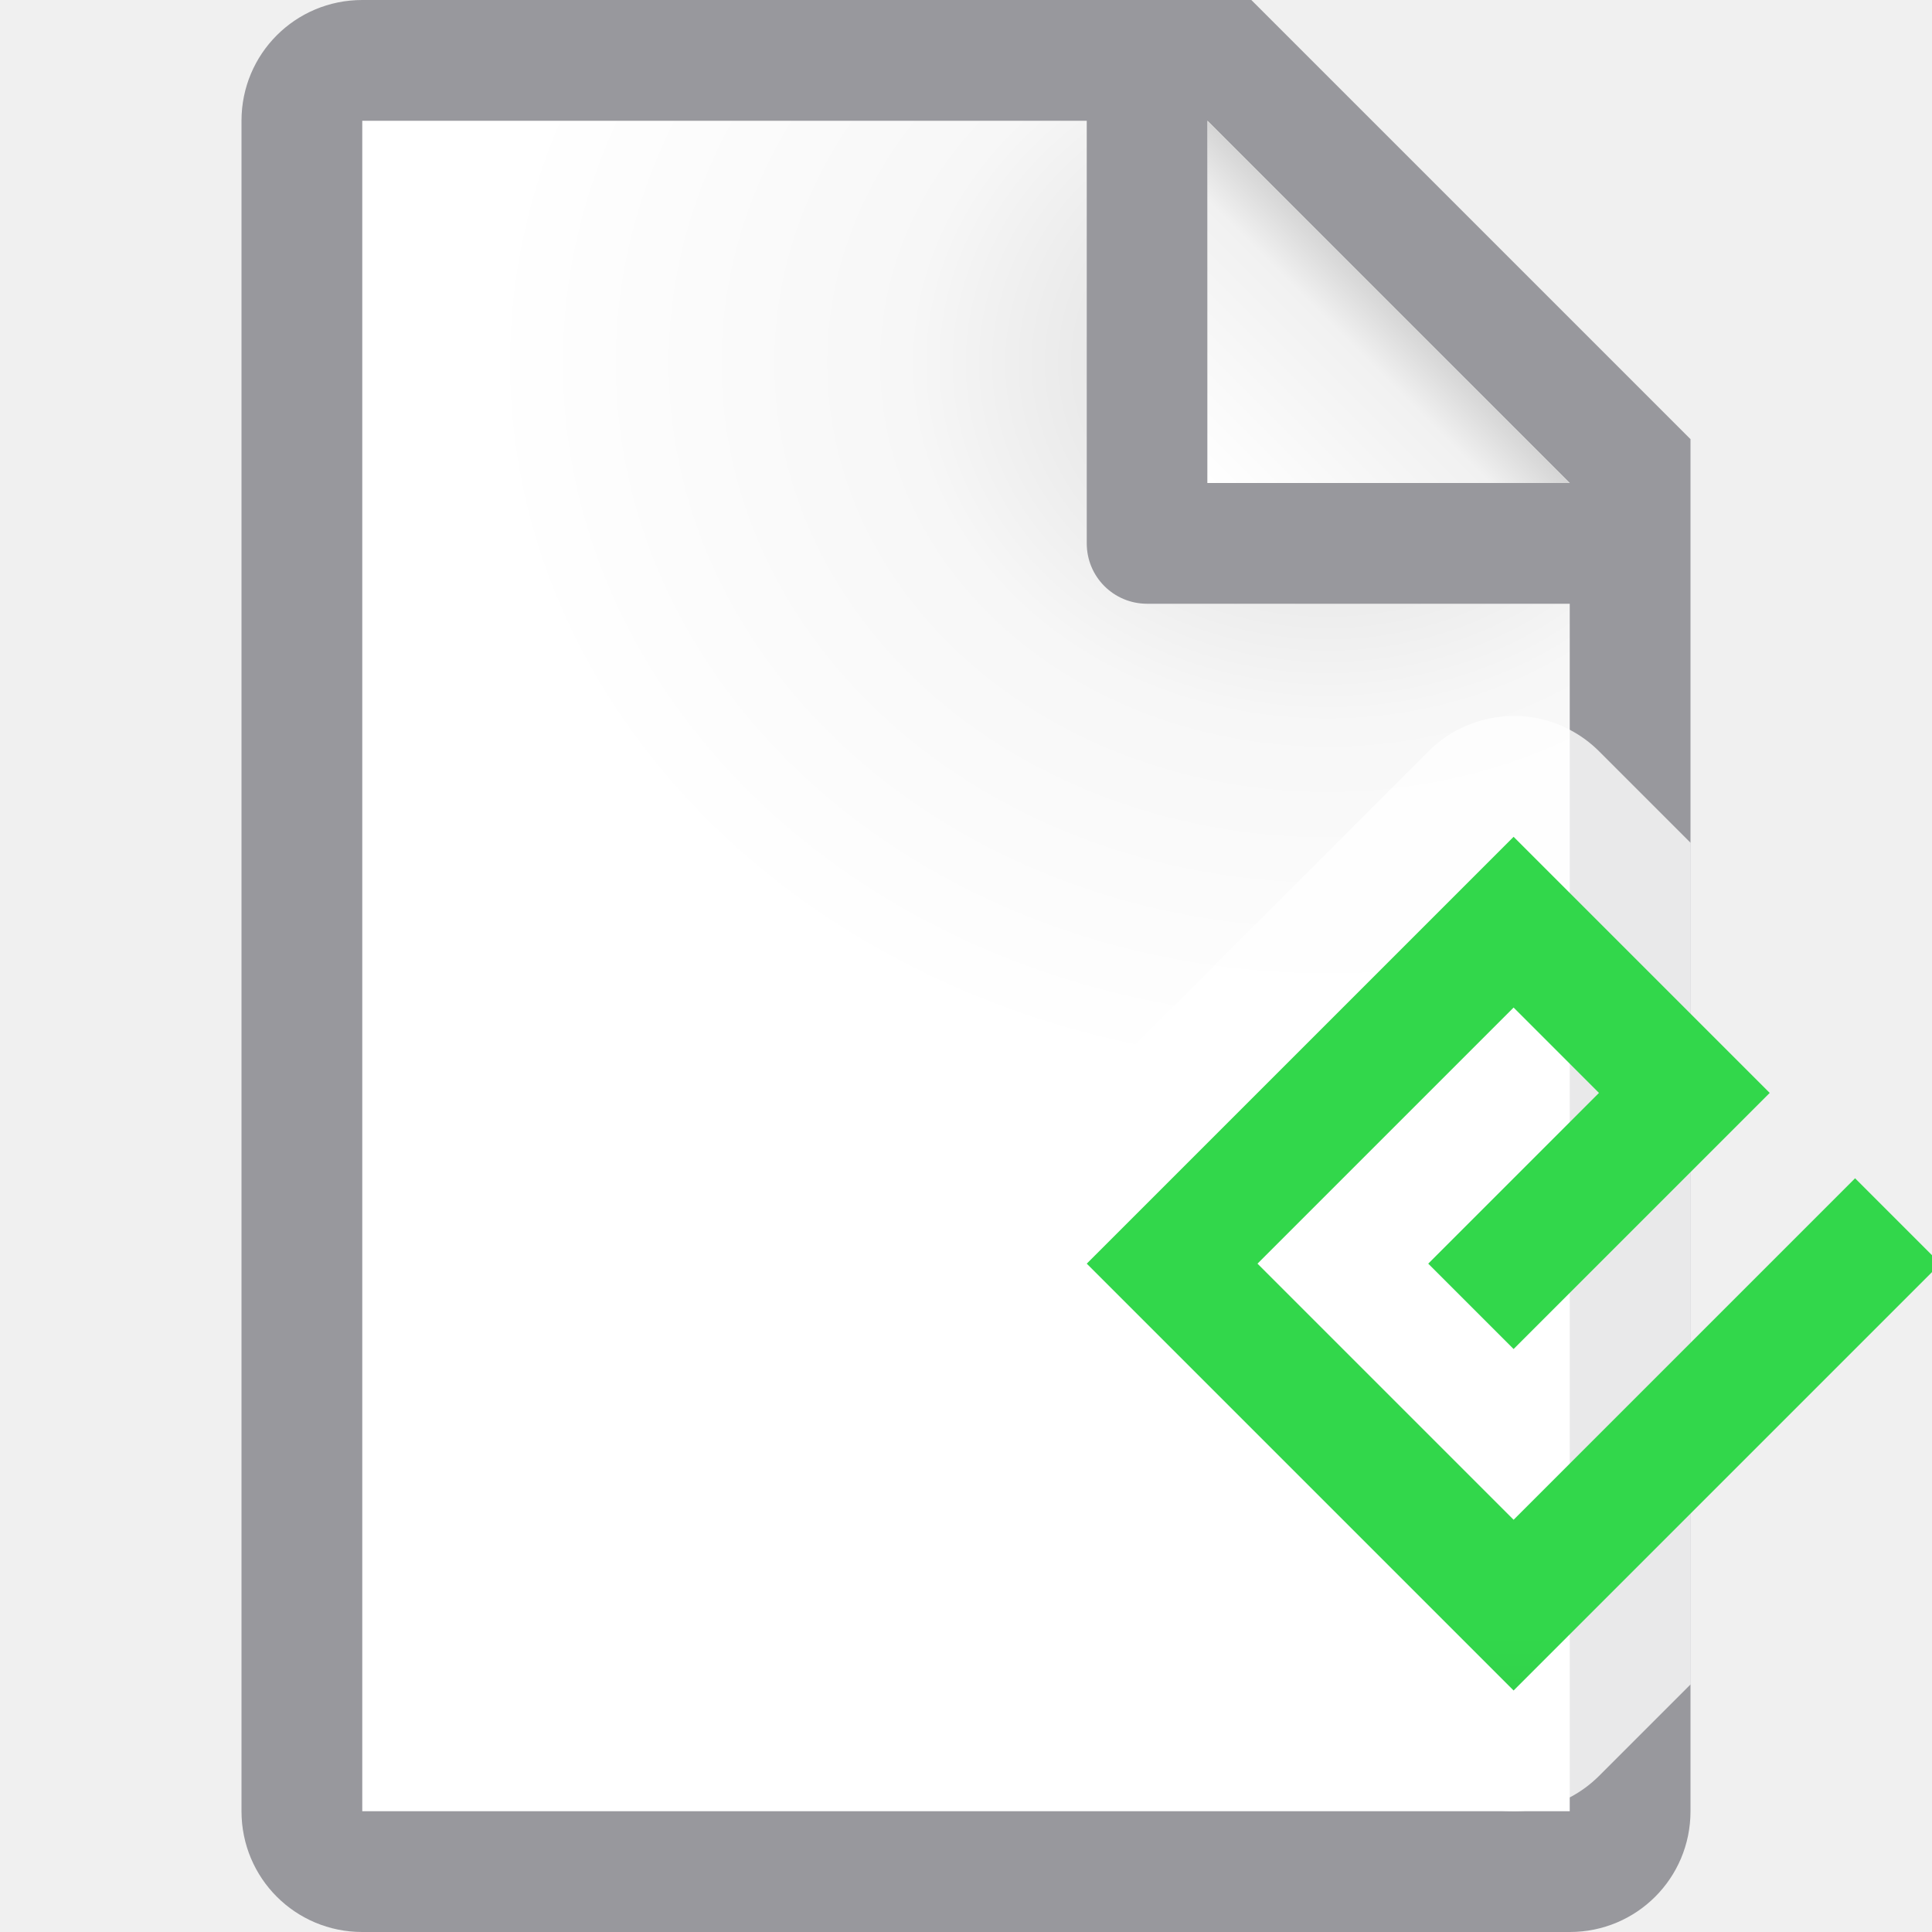
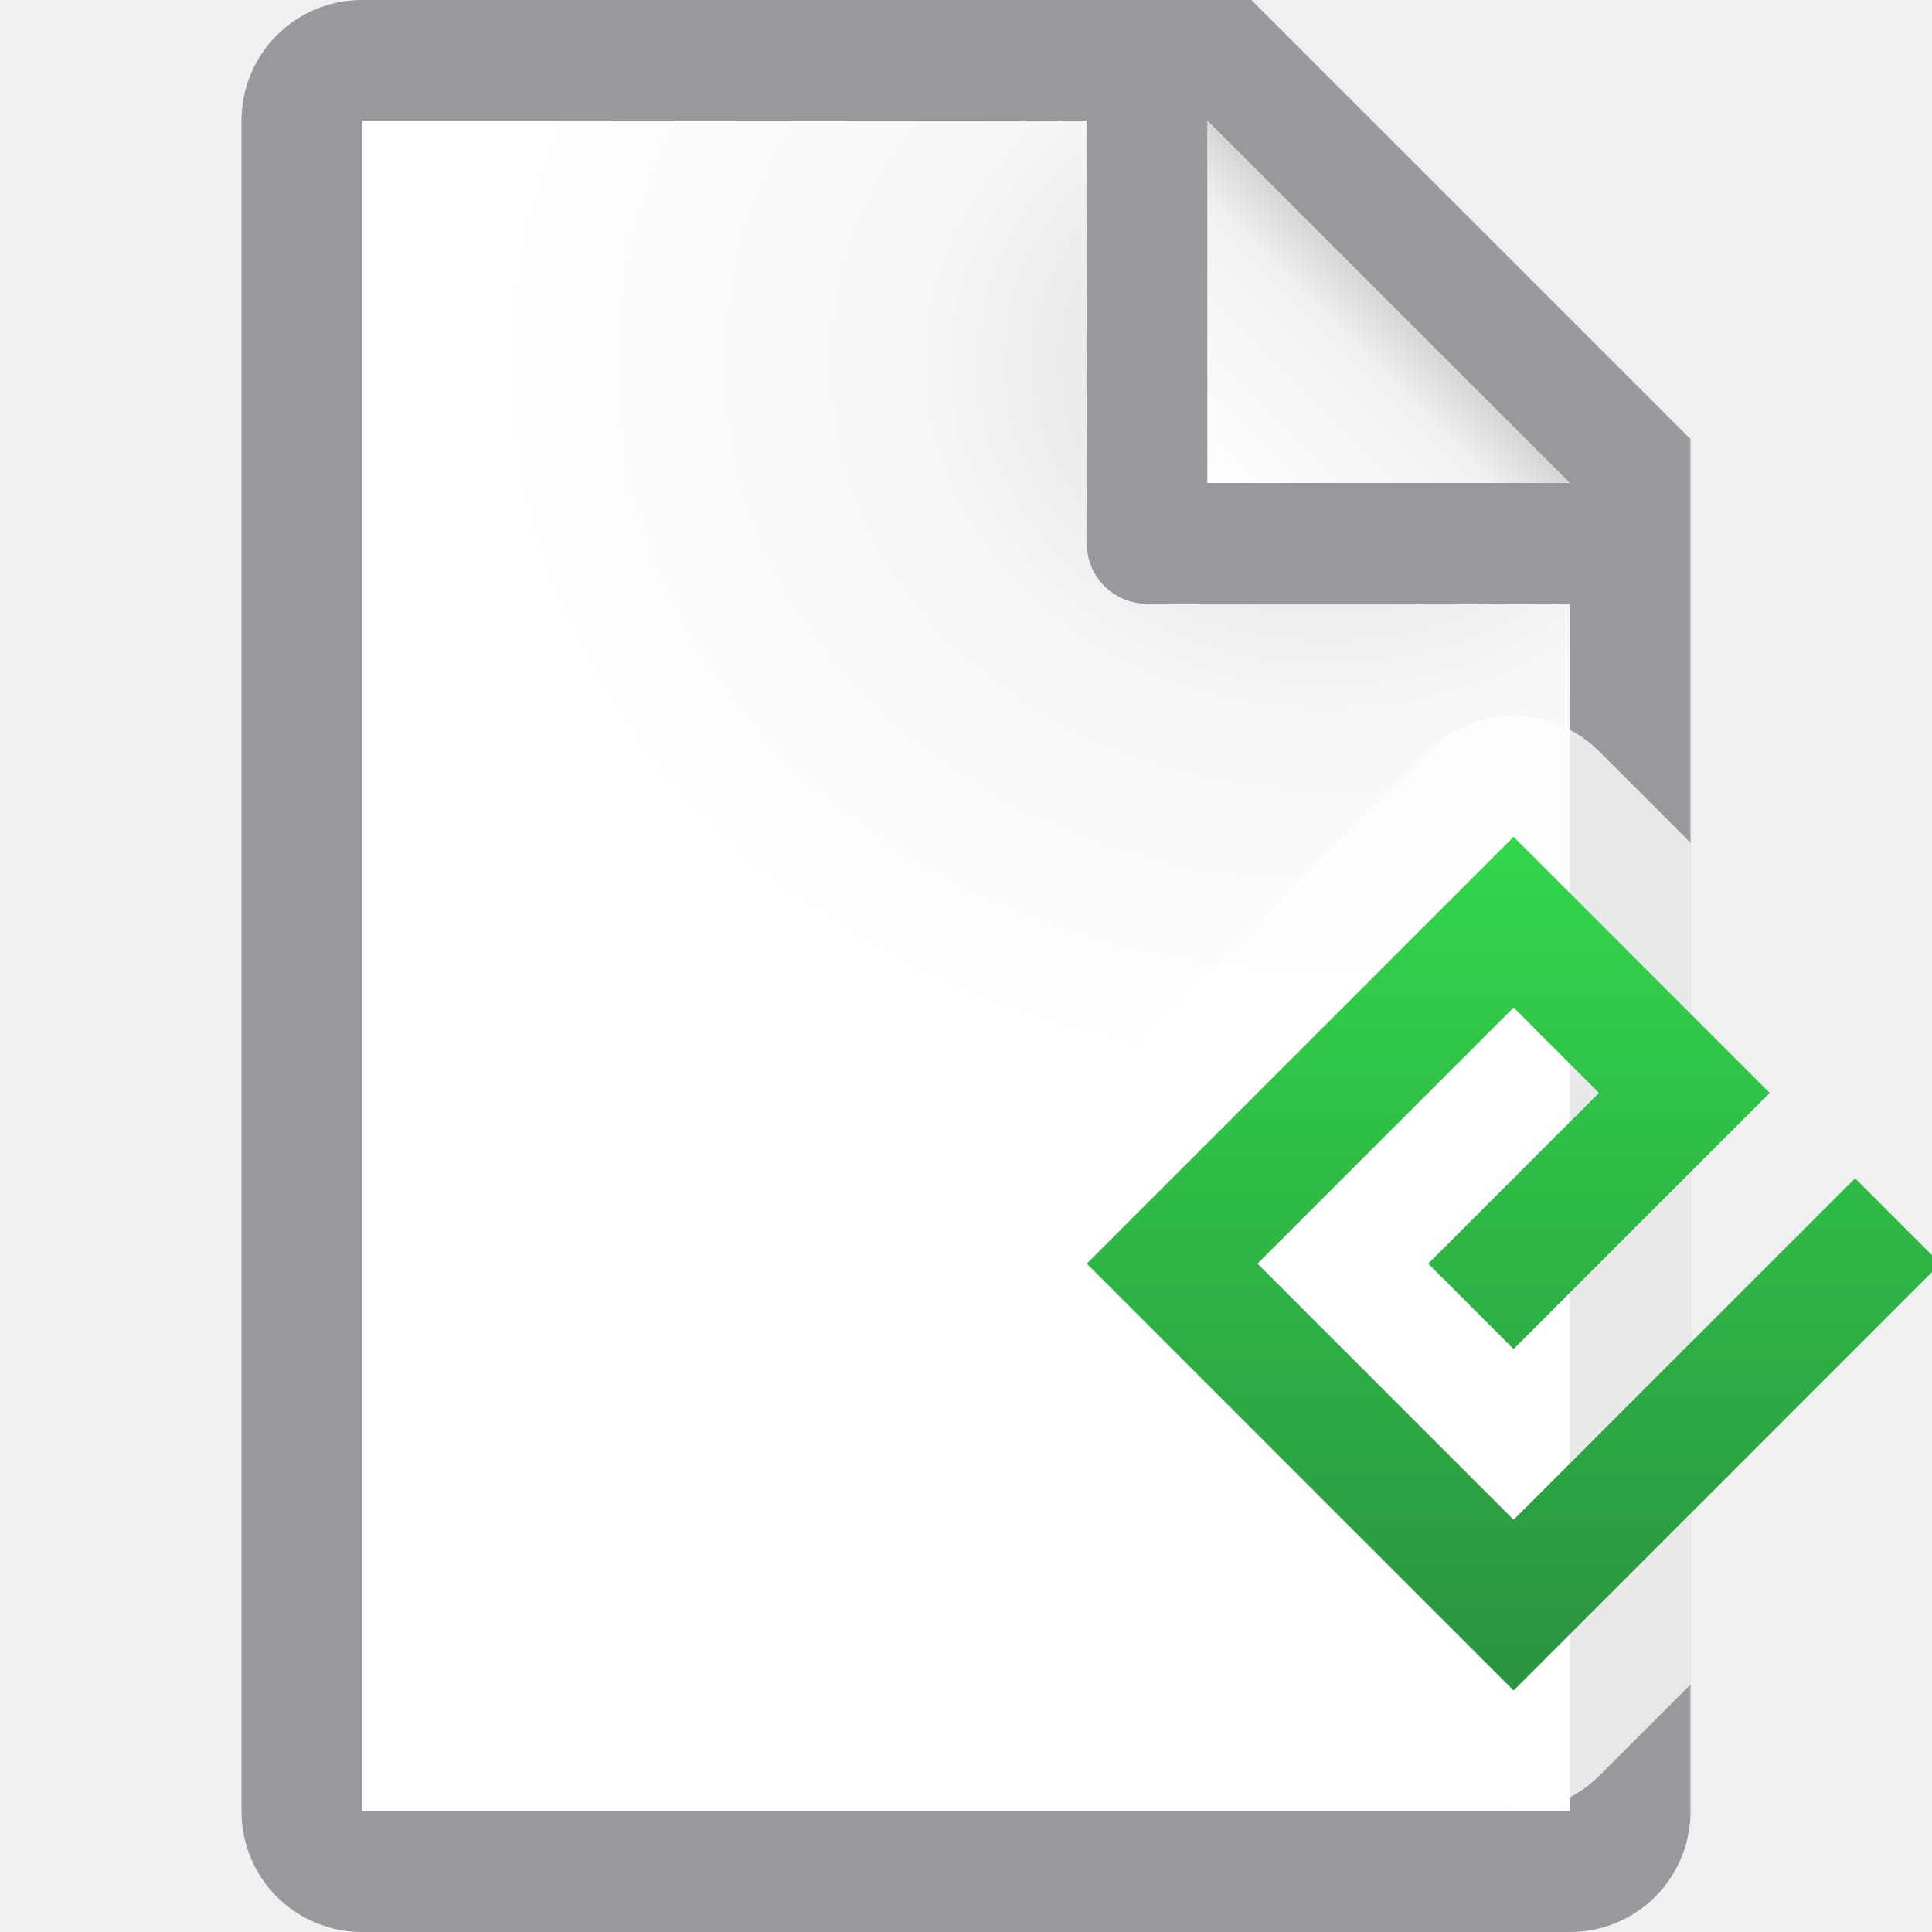
<svg xmlns="http://www.w3.org/2000/svg" viewBox="0 0 16 16">
-   <linearGradient id="a" gradientUnits="userSpaceOnUse" x1="-18.583" x2="-18.583" y1="20.61" y2="13.54">
+   <linearGradient id="a" gradientUnits="userSpaceOnUse" x1="12.535" x2="12.535" y1="14" y2="6.93">
    <stop offset="0" stop-color="#2a9240" />
    <stop offset="1" stop-color="#32d74b" />
  </linearGradient>
  <linearGradient id="b" gradientUnits="userSpaceOnUse" x1="10" x2="11.5" y1="4" y2="2.5">
    <stop offset="0" stop-color="#fff" />
    <stop offset=".78" stop-color="#f1f1f1" />
    <stop offset="1" stop-color="#d5d5d5" />
  </linearGradient>
  <radialGradient id="c" cx="10.994" cy="4.428" gradientTransform="matrix(1.4 .00000004 -.00000001 1.2 -4.39185 -2.314129)" gradientUnits="userSpaceOnUse" r="5">
    <stop offset="0" stop-color="#d7d7d7" />
    <stop offset=".499" stop-color="#f7f7f7" />
    <stop offset="1" stop-color="#fff" />
  </radialGradient>
  <path d="m3 1v14h10v-11.295l-2.695-2.705z" fill="url(#c)" />
  <path d="m3 0c-.554 0-1 .446-1 1v14c0 .554.446 1 1 1h10c.554 0 1-.446 1-1v-10.5-.863l-3.637-3.637h-.863zm0 1h6v3.5c0 .277.223.5.5.5h3.5v10h-10zm7 0 3 3h-3z" fill="#98989d" />
  <path d="m10 1 3 3h-3z" fill="url(#b)" />
  <path d="m12.52 5.93a1 1 0 0 0 -.691.293l-3.535 3.535a1 1 0 0 0 0 1.414l.707.707 2.828 2.828a1 1 0 0 0 .723.293 1 1 0 0 0 .449-.115 1 1 0 0 0 .242-.178l.707-.707.051-.051v-6.969l-.051-.051-.707-.707a1 1 0 0 0 -.242-.178 1 1 0 0 0 -.48-.115z" fill="#fff" fill-opacity=".784" />
  <path d="m12.535 6.93-3.535 3.535.707.707 2.828 2.828.707-.707 2.828-2.828-.707-.707-2.828 2.828-2.121-2.121 2.121-2.121.707.707-1.414 1.414.707.707 1.414-1.414.707-.707-1.414-1.414z" fill="url(#a)" />
</svg>
